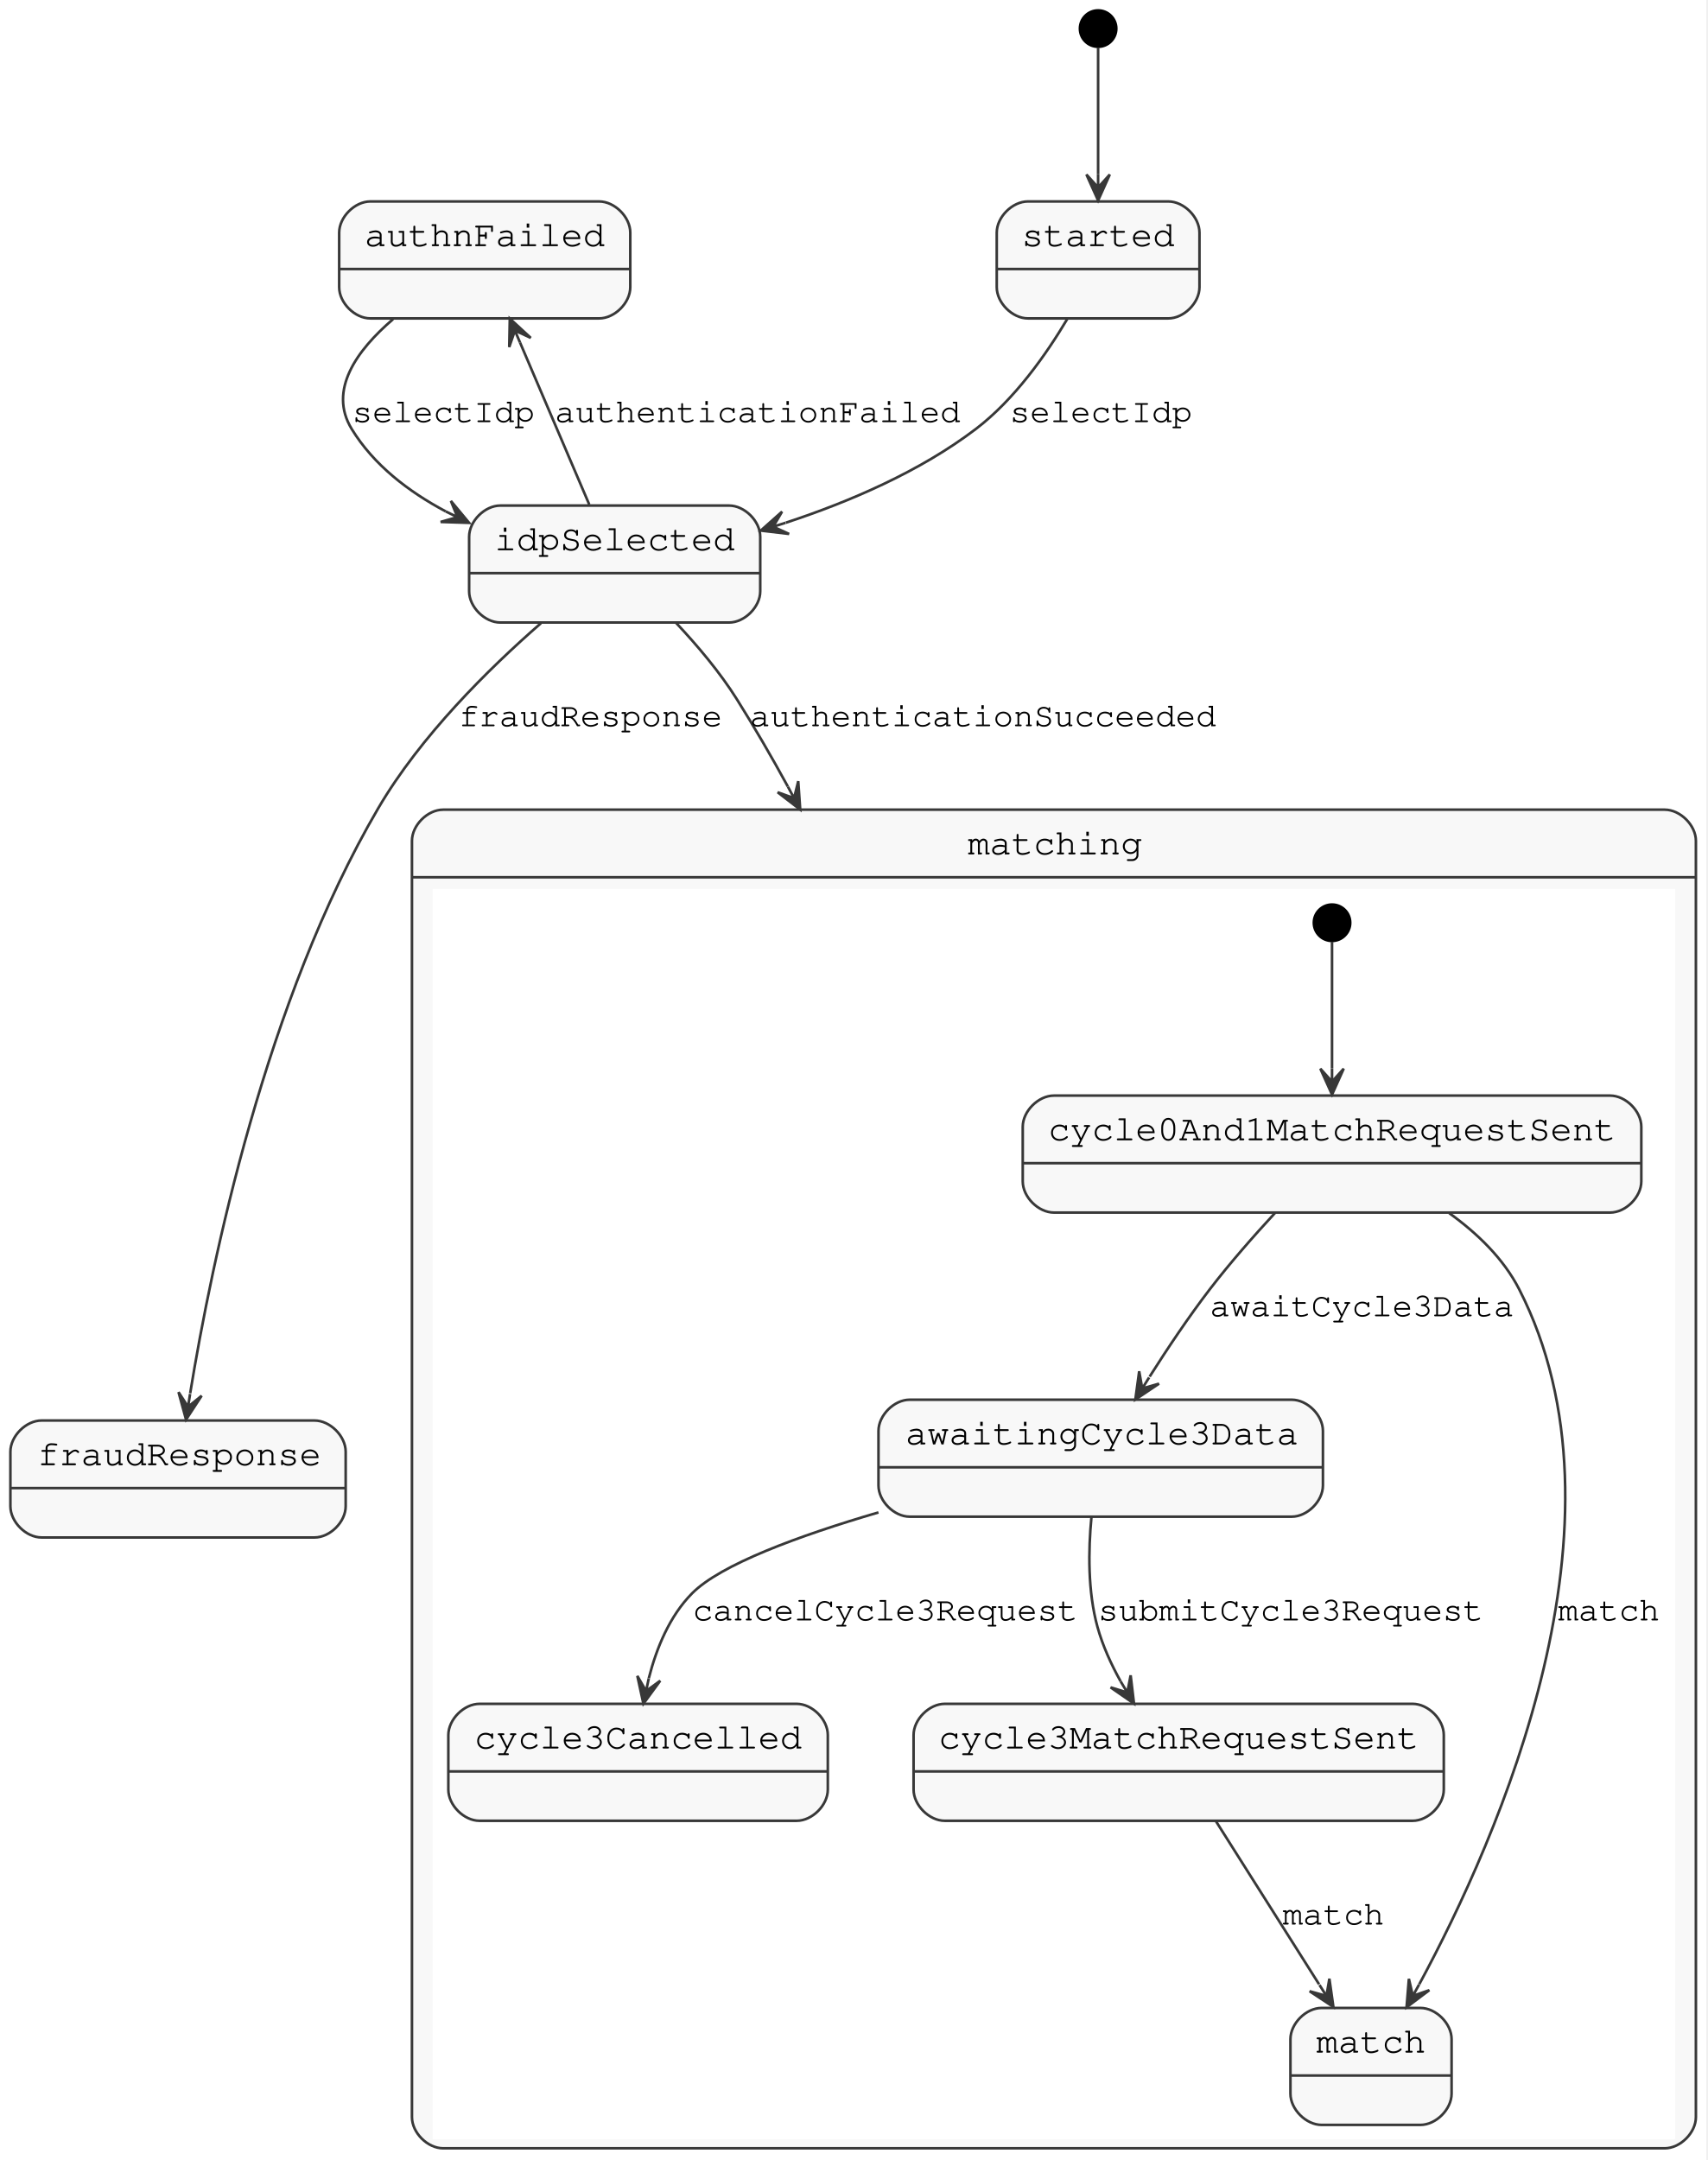
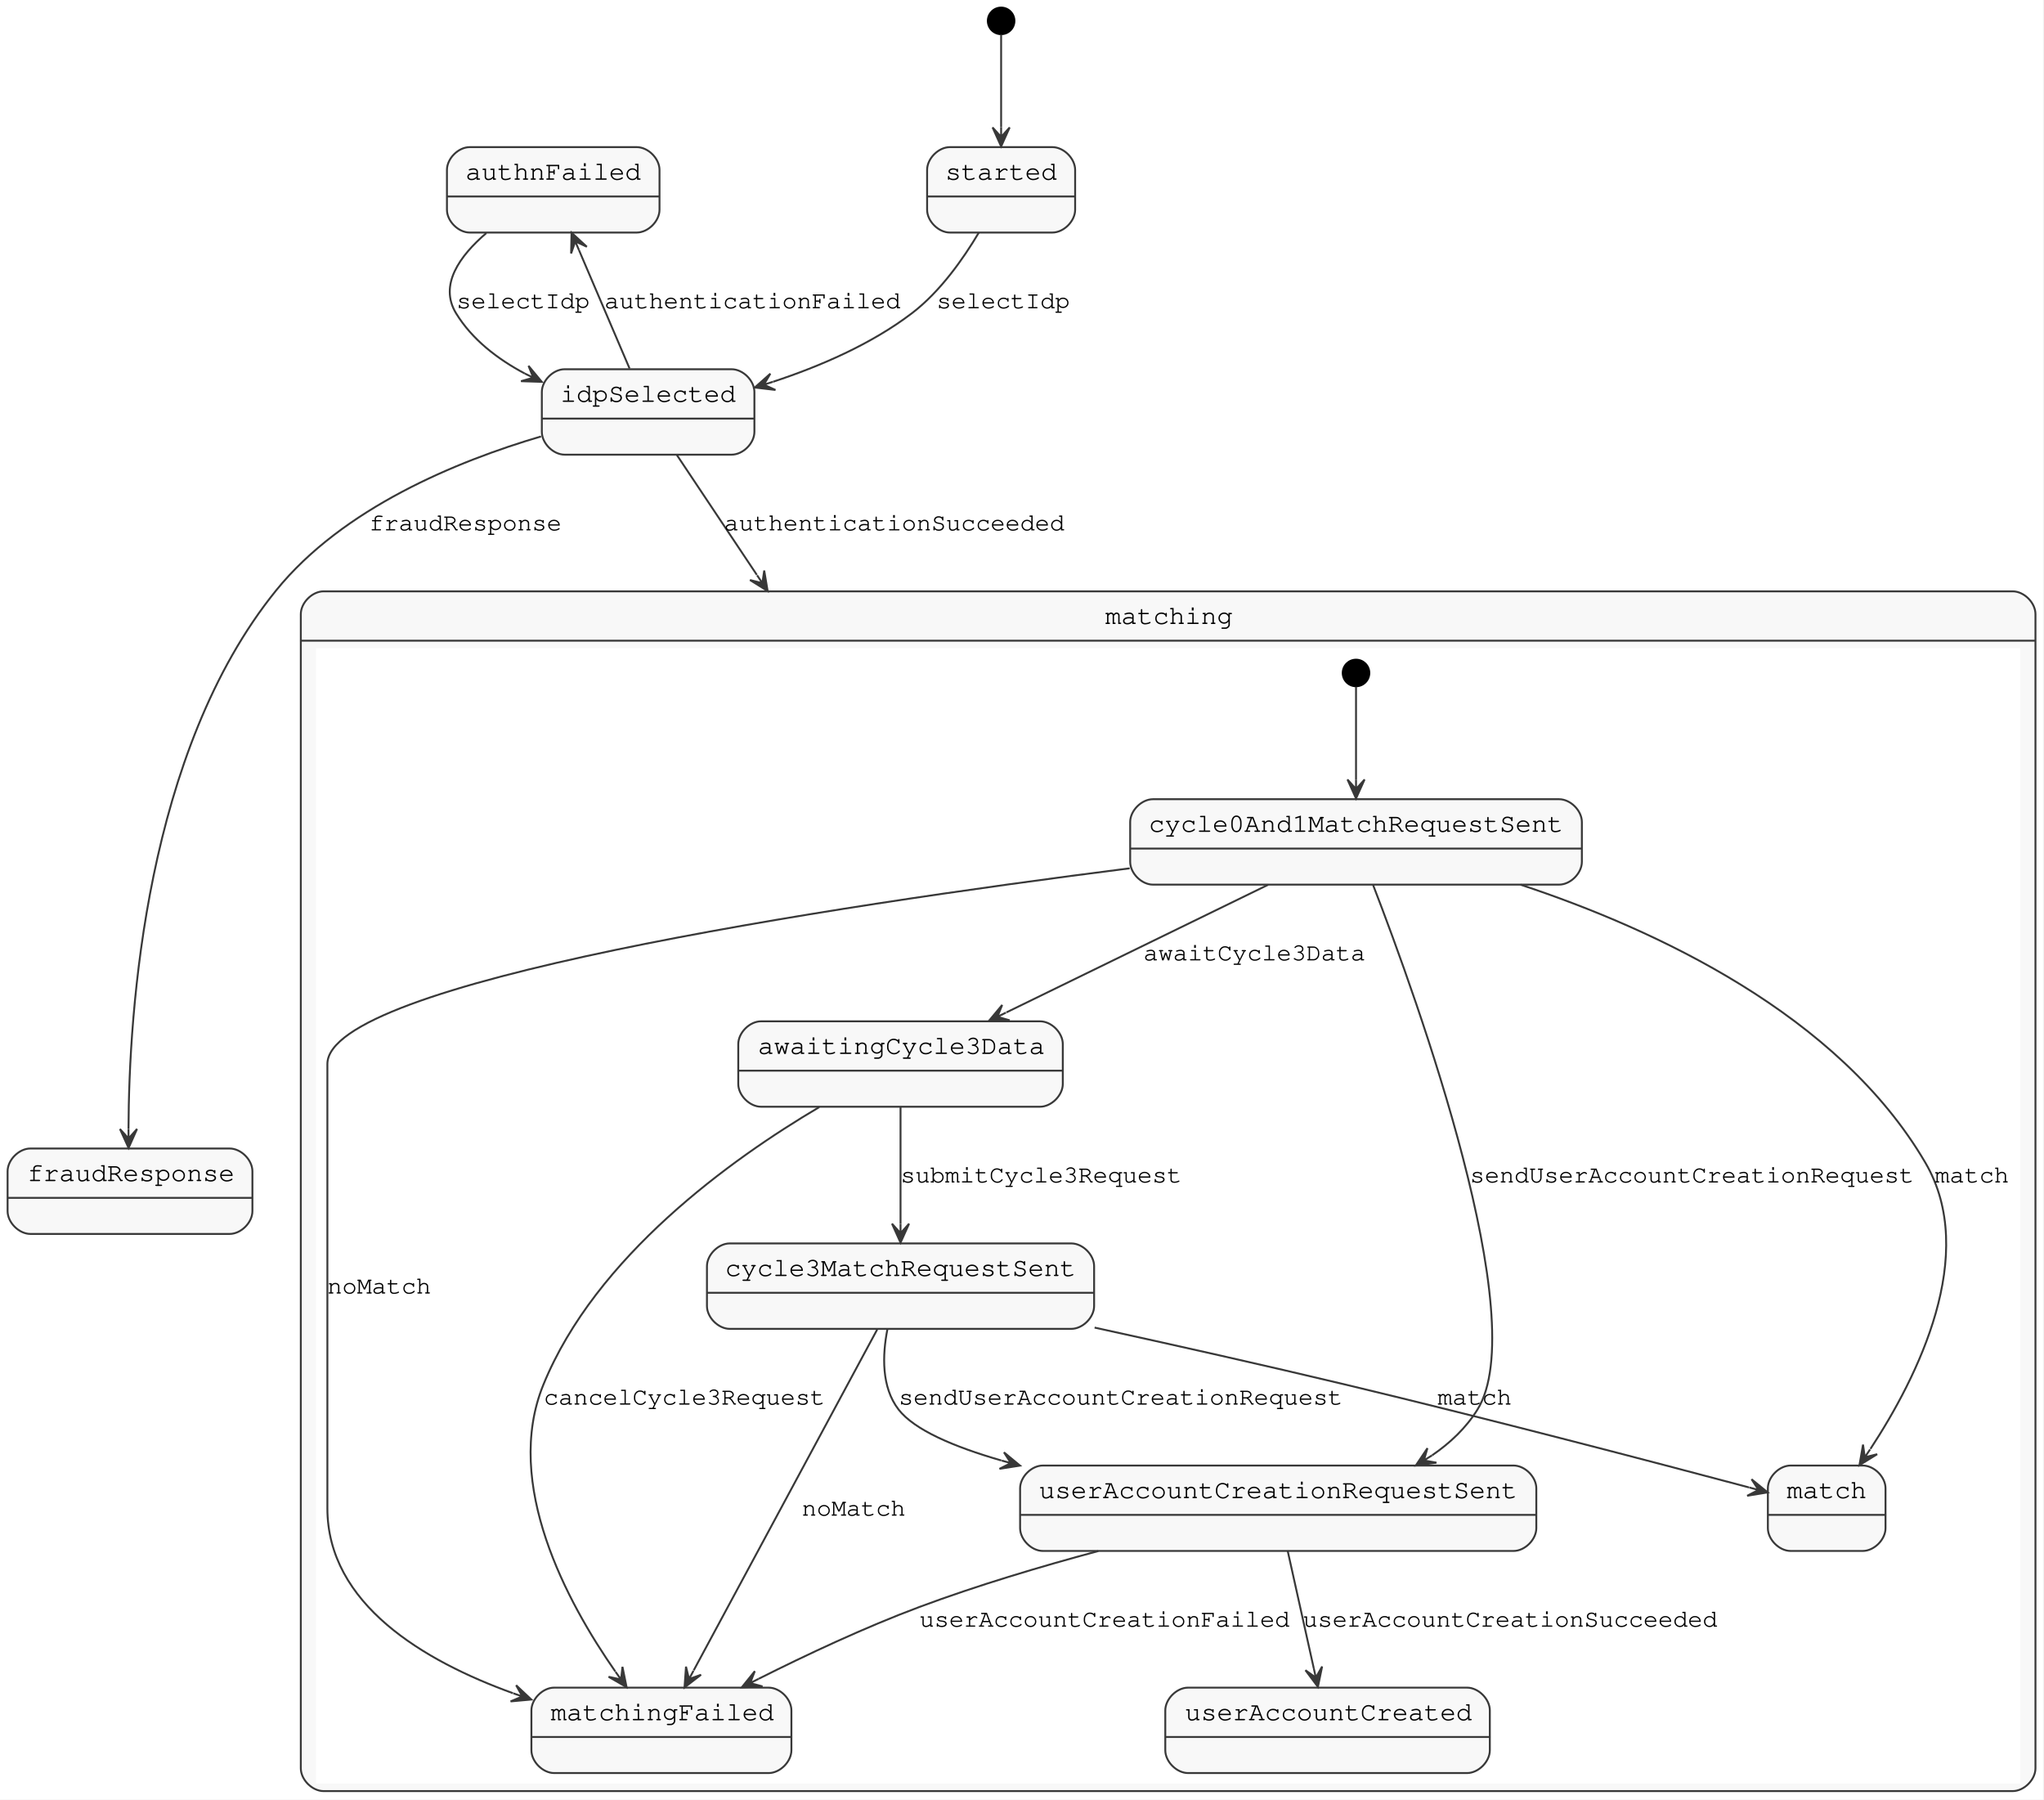
- <svg xmlns="http://www.w3.org/2000/svg" style="width:657;height:831;" width="657pt" height="831pt" viewBox="0 0 657 831">
-   <g id="graph0" class="graph" transform="scale(1 1) rotate(0) translate(4 827)">
-     <polygon fill="#ffffff" stroke="transparent" points="-4,4 -4,-827 652.5,-827 652.5,4 -4,4" />
+ <svg xmlns="http://www.w3.org/2000/svg" style="width:1077;height:948;" width="1077pt" height="948pt" viewBox="0 0 1077 948">
+   <g id="graph0" class="graph" transform="scale(1 1) rotate(0) translate(4 944)">
+     <polygon fill="#ffffff" stroke="transparent" points="-4,4 -4,-944 1072.5,-944 1072.5,4 -4,4" />
    <g id="node1" class="node">
-       <path fill="#f8f8f8" stroke="#383838" d="M138.5,-704.5C138.5,-704.5 226.5,-704.5 226.5,-704.5 232.5,-704.5 238.5,-710.5 238.5,-716.5 238.5,-716.5 238.5,-737.5 238.5,-737.5 238.5,-743.5 232.5,-749.5 226.5,-749.5 226.5,-749.5 138.5,-749.5 138.5,-749.5 132.5,-749.5 126.5,-743.5 126.5,-737.5 126.5,-737.5 126.5,-716.5 126.5,-716.5 126.5,-710.5 132.5,-704.5 138.5,-704.5" />
-       <polygon fill="#f8f8f8" stroke="transparent" points="134.5,-727.5 134.5,-745.5 230.5,-745.5 230.5,-727.5 134.5,-727.5" />
-       <text text-anchor="start" x="136.292" y="-732.3" font-family="Courier,monospace" font-size="14.00" fill="#000000">authnFailed</text>
-       <polyline fill="none" stroke="#383838" points="126.5,-723.5 238.5,-723.5 " />
-       <text text-anchor="start" x="181.125" y="-710.7" font-family="Times,serif" font-size="11.00" fill="#000000"> </text>
+       <path fill="#f8f8f8" stroke="#383838" d="M243.5,-821.5C243.5,-821.5 331.5,-821.5 331.5,-821.5 337.5,-821.5 343.5,-827.5 343.5,-833.5 343.5,-833.5 343.5,-854.5 343.5,-854.5 343.5,-860.5 337.5,-866.5 331.5,-866.5 331.5,-866.5 243.5,-866.5 243.5,-866.5 237.5,-866.5 231.5,-860.5 231.5,-854.5 231.5,-854.5 231.5,-833.5 231.5,-833.5 231.5,-827.5 237.5,-821.5 243.5,-821.5" />
+       <polygon fill="#f8f8f8" stroke="transparent" points="239.5,-844.5 239.5,-862.5 335.5,-862.5 335.5,-844.5 239.5,-844.5" />
+       <text text-anchor="start" x="241.292" y="-849.3" font-family="Courier,monospace" font-size="14.00" fill="#000000">authnFailed</text>
+       <polyline fill="none" stroke="#383838" points="231.5,-840.5 343.5,-840.5 " />
+       <text text-anchor="start" x="286.125" y="-827.7" font-family="Times,serif" font-size="11.00" fill="#000000"> </text>
    </g>
    <g id="node2" class="node">
-       <path fill="#f8f8f8" stroke="#383838" d="M188.5,-587.5C188.5,-587.5 276.5,-587.5 276.5,-587.5 282.5,-587.5 288.5,-593.5 288.5,-599.5 288.5,-599.5 288.5,-620.5 288.5,-620.5 288.5,-626.5 282.5,-632.5 276.5,-632.5 276.5,-632.5 188.5,-632.5 188.5,-632.5 182.5,-632.5 176.5,-626.5 176.5,-620.5 176.5,-620.5 176.5,-599.5 176.5,-599.5 176.5,-593.5 182.5,-587.5 188.5,-587.5" />
-       <polygon fill="#f8f8f8" stroke="transparent" points="184.5,-610.5 184.5,-628.5 280.5,-628.5 280.5,-610.5 184.5,-610.5" />
-       <text text-anchor="start" x="186.292" y="-615.3" font-family="Courier,monospace" font-size="14.00" fill="#000000">idpSelected</text>
-       <polyline fill="none" stroke="#383838" points="176.5,-606.5 288.5,-606.5 " />
-       <text text-anchor="start" x="231.125" y="-593.7" font-family="Times,serif" font-size="11.00" fill="#000000"> </text>
+       <path fill="#f8f8f8" stroke="#383838" d="M293.5,-704.5C293.5,-704.5 381.5,-704.5 381.5,-704.5 387.5,-704.5 393.5,-710.5 393.5,-716.5 393.5,-716.5 393.5,-737.5 393.5,-737.5 393.5,-743.5 387.5,-749.5 381.5,-749.5 381.5,-749.5 293.5,-749.5 293.5,-749.5 287.5,-749.5 281.5,-743.5 281.5,-737.5 281.5,-737.5 281.5,-716.5 281.5,-716.5 281.5,-710.5 287.5,-704.5 293.5,-704.5" />
+       <polygon fill="#f8f8f8" stroke="transparent" points="289.5,-727.5 289.5,-745.5 385.5,-745.5 385.5,-727.5 289.5,-727.5" />
+       <text text-anchor="start" x="291.293" y="-732.3" font-family="Courier,monospace" font-size="14.00" fill="#000000">idpSelected</text>
+       <polyline fill="none" stroke="#383838" points="281.5,-723.5 393.5,-723.5 " />
+       <text text-anchor="start" x="336.125" y="-710.7" font-family="Times,serif" font-size="11.00" fill="#000000"> </text>
    </g>
    <g id="edge1" class="edge">
-       <path fill="none" stroke="#383838" d="M147.239,-704.215C133.176,-692.17 122.231,-676.837 131.289,-662 139.728,-648.177 153.142,-637.874 167.479,-630.255" />
-       <polygon fill="#383838" stroke="#383838" points="176.489,-625.85 169.482,-634.285 171.997,-628.046 167.505,-630.242 167.505,-630.242 167.505,-630.242 171.997,-628.046 165.529,-626.199 176.489,-625.85 176.489,-625.85" />
-       <text text-anchor="start" x="131.5" y="-664.6" font-family="Courier,monospace" font-size="13.00" fill="#000000">selectIdp</text>
+       <path fill="none" stroke="#383838" d="M252.239,-821.215C238.176,-809.17 227.231,-793.837 236.289,-779 244.728,-765.177 258.142,-754.874 272.479,-747.255" />
+       <polygon fill="#383838" stroke="#383838" points="281.489,-742.85 274.481,-751.285 276.997,-745.046 272.505,-747.242 272.505,-747.242 272.505,-747.242 276.997,-745.046 270.529,-743.199 281.489,-742.85 281.489,-742.85" />
+       <text text-anchor="start" x="236.5" y="-781.6" font-family="Courier,monospace" font-size="13.00" fill="#000000">selectIdp</text>
    </g>
    <g id="edge3" class="edge">
-       <path fill="none" stroke="#383838" d="M222.719,-632.889C215.121,-650.668 204.496,-675.53 196.075,-695.235" />
-       <polygon fill="#383838" stroke="#383838" points="192.141,-704.441 191.932,-693.477 194.105,-699.843 196.07,-695.246 196.07,-695.246 196.07,-695.246 194.105,-699.843 200.208,-697.014 192.141,-704.441 192.141,-704.441" />
-       <text text-anchor="start" x="209.5" y="-664.6" font-family="Courier,monospace" font-size="13.00" fill="#000000">authenticationFailed</text>
+       <path fill="none" stroke="#383838" d="M327.719,-749.889C320.121,-767.668 309.496,-792.53 301.075,-812.235" />
+       <polygon fill="#383838" stroke="#383838" points="297.14,-821.441 296.932,-810.477 299.105,-816.843 301.07,-812.246 301.07,-812.246 301.07,-812.246 299.105,-816.843 305.208,-814.014 297.14,-821.441 297.14,-821.441" />
+       <text text-anchor="start" x="314.5" y="-781.6" font-family="Courier,monospace" font-size="13.00" fill="#000000">authenticationFailed</text>
    </g>
    <g id="node3" class="node">
-       <path fill="#f8f8f8" stroke="#383838" d="M12,-235.5C12,-235.5 117,-235.5 117,-235.5 123,-235.5 129,-241.5 129,-247.5 129,-247.5 129,-268.5 129,-268.5 129,-274.5 123,-280.5 117,-280.5 117,-280.5 12,-280.5 12,-280.5 6,-280.5 0,-274.5 0,-268.5 0,-268.5 0,-247.5 0,-247.5 0,-241.5 6,-235.5 12,-235.5" />
-       <polygon fill="#f8f8f8" stroke="transparent" points="8,-258.5 8,-276.5 121,-276.5 121,-258.5 8,-258.5" />
-       <text text-anchor="start" x="10.391" y="-263.3" font-family="Courier,monospace" font-size="14.00" fill="#000000">fraudResponse</text>
-       <polyline fill="none" stroke="#383838" points="0,-254.5 129,-254.5 " />
-       <text text-anchor="start" x="63.125" y="-241.7" font-family="Times,serif" font-size="11.00" fill="#000000"> </text>
+       <path fill="#f8f8f8" stroke="#383838" d="M12,-294C12,-294 117,-294 117,-294 123,-294 129,-300 129,-306 129,-306 129,-327 129,-327 129,-333 123,-339 117,-339 117,-339 12,-339 12,-339 6,-339 0,-333 0,-327 0,-327 0,-306 0,-306 0,-300 6,-294 12,-294" />
+       <polygon fill="#f8f8f8" stroke="transparent" points="8,-317 8,-335 121,-335 121,-317 8,-317" />
+       <text text-anchor="start" x="10.391" y="-321.8" font-family="Courier,monospace" font-size="14.00" fill="#000000">fraudResponse</text>
+       <polyline fill="none" stroke="#383838" points="0,-313 129,-313 " />
+       <text text-anchor="start" x="63.125" y="-300.2" font-family="Times,serif" font-size="11.00" fill="#000000"> </text>
    </g>
    <g id="edge4" class="edge">
-       <path fill="none" stroke="#383838" d="M204.129,-587.24C184.011,-569.712 157.794,-543.835 141.5,-516 98.288,-442.184 77.51,-342.077 69.173,-290.977" />
-       <polygon fill="#383838" stroke="#383838" points="67.579,-280.844 73.578,-290.023 68.356,-285.783 69.133,-290.723 69.133,-290.723 69.133,-290.723 68.356,-285.783 64.688,-291.422 67.579,-280.844 67.579,-280.844" />
-       <text text-anchor="start" x="172.5" y="-547.6" font-family="Courier,monospace" font-size="13.00" fill="#000000">fraudResponse</text>
+       <path fill="none" stroke="#383838" d="M281.06,-714.094C236.683,-701.028 176.669,-676.39 141.5,-633 72.832,-548.28 63.925,-411.599 63.709,-349.316" />
+       <polygon fill="#383838" stroke="#383838" points="63.749,-339.278 68.209,-349.296 63.729,-344.278 63.709,-349.278 63.709,-349.278 63.709,-349.278 63.729,-344.278 59.209,-349.26 63.749,-339.278 63.749,-339.278" />
+       <text text-anchor="start" x="190.5" y="-664.6" font-family="Courier,monospace" font-size="13.00" fill="#000000">fraudResponse</text>
    </g>
    <g id="node6" class="node">
-       <path fill="#f8f8f8" stroke="#383838" d="M166.5,-.5C166.5,-.5 636.5,-.5 636.5,-.5 642.5,-.5 648.5,-6.5 648.5,-12.5 648.5,-12.5 648.5,-503.5 648.5,-503.5 648.5,-509.5 642.5,-515.5 636.5,-515.5 636.5,-515.5 166.5,-515.5 166.5,-515.5 160.5,-515.5 154.5,-509.5 154.5,-503.5 154.5,-503.5 154.5,-12.5 154.5,-12.5 154.5,-6.5 160.5,-.5 166.5,-.5" />
-       <polygon fill="#f8f8f8" stroke="transparent" points="366,-493.5 366,-511.5 437,-511.5 437,-493.5 366,-493.5" />
-       <text text-anchor="start" x="368.394" y="-498.3" font-family="Courier,monospace" font-size="14.00" fill="#000000">matching</text>
-       <polyline fill="none" stroke="#383838" points="154.5,-489.5 648.5,-489.5 " />
-       <polygon fill="#ffffff" stroke="transparent" points="162.5,-4 162.5,-485 640.5,-485 640.5,-4 162.5,-4" />
-       <svg x="164.5" y="-483.0">
-         <g id="graph0" class="graph" transform="scale(1 1) rotate(0) translate(4 474)">
-           <polygon fill="#ffffff" stroke="transparent" points="-4,4 -4,-474 470.006,-474 470.006,4 -4,4" />
+       <path fill="#f8f8f8" stroke="#383838" d="M166.5,-.5C166.5,-.5 1056.5,-.5 1056.5,-.5 1062.5,-.5 1068.5,-6.5 1068.5,-12.5 1068.5,-12.5 1068.5,-620.5 1068.5,-620.5 1068.5,-626.5 1062.5,-632.5 1056.5,-632.5 1056.5,-632.5 166.5,-632.5 166.5,-632.5 160.5,-632.5 154.5,-626.5 154.5,-620.5 154.5,-620.5 154.5,-12.5 154.5,-12.5 154.5,-6.5 160.5,-.5 166.5,-.5" />
+       <polygon fill="#f8f8f8" stroke="transparent" points="576,-610.5 576,-628.5 647,-628.5 647,-610.5 576,-610.5" />
+       <text text-anchor="start" x="578.394" y="-615.3" font-family="Courier,monospace" font-size="14.00" fill="#000000">matching</text>
+       <polyline fill="none" stroke="#383838" points="154.5,-606.5 1068.5,-606.5 " />
+       <polygon fill="#ffffff" stroke="transparent" points="162.5,-4.5 162.5,-602.5 1060.5,-602.5 1060.5,-4.5 162.5,-4.5" />
+       <svg x="164.5" y="-600.5">
+         <g id="graph0" class="graph" transform="scale(1 1) rotate(0) translate(4 591)">
+           <polygon fill="#ffffff" stroke="transparent" points="-4,4 -4,-591 890.006,-591 890.006,4 -4,4" />
          <g id="node1" class="node">
-             <path fill="#f8f8f8" stroke="#383838" d="M177.5,-234.5C177.5,-234.5 324.5,-234.5 324.5,-234.5 330.5,-234.5 336.5,-240.5 336.5,-246.5 336.5,-246.5 336.5,-267.5 336.5,-267.5 336.5,-273.5 330.5,-279.5 324.5,-279.5 324.5,-279.5 177.5,-279.5 177.5,-279.5 171.5,-279.5 165.5,-273.5 165.5,-267.5 165.5,-267.5 165.5,-246.5 165.5,-246.5 165.5,-240.5 171.5,-234.5 177.5,-234.5" />
-             <polygon fill="#f8f8f8" stroke="transparent" points="173.5,-257.5 173.5,-275.5 328.5,-275.5 328.5,-257.5 173.5,-257.5" />
-             <text text-anchor="start" x="175.888" y="-262.3" font-family="Courier,monospace" font-size="14.00" fill="#000000">awaitingCycle3Data</text>
-             <polyline fill="none" stroke="#383838" points="165.5,-253.5 336.5,-253.5 " />
-             <text text-anchor="start" x="249.625" y="-240.7" font-family="Times,serif" font-size="11.00" fill="#000000"> </text>
+             <ellipse fill="#000000" stroke="#000000" cx="542" cy="-580" rx="7" ry="7" />
          </g>
          <g id="node2" class="node">
-             <path fill="#f8f8f8" stroke="#383838" d="M12,-117.5C12,-117.5 134,-117.5 134,-117.5 140,-117.5 146,-123.5 146,-129.5 146,-129.5 146,-150.5 146,-150.5 146,-156.5 140,-162.5 134,-162.5 134,-162.5 12,-162.5 12,-162.5 6,-162.5 0,-156.5 0,-150.5 0,-150.5 0,-129.5 0,-129.5 0,-123.5 6,-117.5 12,-117.5" />
-             <polygon fill="#f8f8f8" stroke="transparent" points="8,-140.5 8,-158.5 138,-158.5 138,-140.5 8,-140.5" />
-             <text text-anchor="start" x="9.99" y="-145.3" font-family="Courier,monospace" font-size="14.00" fill="#000000">cycle3Cancelled</text>
-             <polyline fill="none" stroke="#383838" points="0,-136.5 146,-136.5 " />
-             <text text-anchor="start" x="71.625" y="-123.7" font-family="Times,serif" font-size="11.00" fill="#000000"> </text>
+             <path fill="#f8f8f8" stroke="#383838" d="M435,-468.5C435,-468.5 649,-468.5 649,-468.5 655,-468.5 661,-474.5 661,-480.5 661,-480.5 661,-501.5 661,-501.5 661,-507.5 655,-513.5 649,-513.5 649,-513.5 435,-513.5 435,-513.5 429,-513.5 423,-507.5 423,-501.5 423,-501.5 423,-480.5 423,-480.5 423,-474.5 429,-468.5 435,-468.5" />
+             <polygon fill="#f8f8f8" stroke="transparent" points="431,-491.5 431,-509.5 653,-509.5 653,-491.5 431,-491.5" />
+             <text text-anchor="start" x="432.782" y="-496.3" font-family="Courier,monospace" font-size="14.00" fill="#000000">cycle0And1MatchRequestSent</text>
+             <polyline fill="none" stroke="#383838" points="423,-487.5 661,-487.5 " />
+             <text text-anchor="start" x="540.625" y="-474.7" font-family="Times,serif" font-size="11.00" fill="#000000"> </text>
          </g>
          <g id="edge1" class="edge">
-             <path fill="none" stroke="#383838" d="M165.491,-236.143C134.663,-227.113 104.749,-216.084 93.776,-205 85.137,-196.274 80.088,-183.96 77.138,-172.393" />
-             <polygon fill="#383838" stroke="#383838" points="75.048,-162.53 81.523,-171.38 76.085,-167.421 77.121,-172.313 77.121,-172.313 77.121,-172.313 76.085,-167.421 72.719,-173.245 75.048,-162.53 75.048,-162.53" />
-             <text text-anchor="start" x="94" y="-194.6" font-family="Courier,monospace" font-size="13.00" fill="#000000">cancelCycle3Request</text>
+             <path fill="none" stroke="#383838" d="M542,-572.717C542,-562.097 542,-541.692 542,-523.93" />
+             <polygon fill="#383838" stroke="#383838" points="542,-513.871 546.5,-523.871 542,-518.871 542,-523.871 542,-523.871 542,-523.871 542,-518.871 537.5,-523.871 542,-513.871 542,-513.871" />
          </g>
          <g id="node3" class="node">
-             <path fill="#f8f8f8" stroke="#383838" d="M191,-117.5C191,-117.5 371,-117.5 371,-117.5 377,-117.5 383,-123.5 383,-129.5 383,-129.5 383,-150.5 383,-150.5 383,-156.5 377,-162.5 371,-162.5 371,-162.5 191,-162.5 191,-162.5 185,-162.5 179,-156.5 179,-150.5 179,-150.5 179,-129.5 179,-129.5 179,-123.5 185,-117.5 191,-117.5" />
-             <polygon fill="#f8f8f8" stroke="transparent" points="187,-140.5 187,-158.5 375,-158.5 375,-140.5 187,-140.5" />
-             <text text-anchor="start" x="188.585" y="-145.3" font-family="Courier,monospace" font-size="14.00" fill="#000000">cycle3MatchRequestSent</text>
-             <polyline fill="none" stroke="#383838" points="179,-136.5 383,-136.5 " />
-             <text text-anchor="start" x="279.625" y="-123.7" font-family="Times,serif" font-size="11.00" fill="#000000"> </text>
+             <path fill="#f8f8f8" stroke="#383838" d="M119.5,-.5C119.5,-.5 232.5,-.5 232.5,-.5 238.5,-.5 244.5,-6.5 244.5,-12.5 244.5,-12.5 244.5,-33.5 244.5,-33.5 244.5,-39.5 238.5,-45.5 232.5,-45.5 232.5,-45.5 119.5,-45.5 119.5,-45.5 113.5,-45.5 107.5,-39.5 107.5,-33.5 107.5,-33.5 107.5,-12.5 107.5,-12.5 107.5,-6.5 113.5,-.5 119.5,-.5" />
+             <polygon fill="#f8f8f8" stroke="transparent" points="115.5,-23.5 115.5,-41.5 236.5,-41.5 236.5,-23.5 115.5,-23.5" />
+             <text text-anchor="start" x="117.69" y="-28.3" font-family="Courier,monospace" font-size="14.00" fill="#000000">matchingFailed</text>
+             <polyline fill="none" stroke="#383838" points="107.5,-19.5 244.5,-19.5 " />
+             <text text-anchor="start" x="174.625" y="-6.7" font-family="Times,serif" font-size="11.00" fill="#000000"> </text>
          </g>
          <g id="edge2" class="edge">
-             <path fill="none" stroke="#383838" d="M247.435,-234.34C246.215,-221.665 245.977,-205.705 249.776,-192 251.748,-184.884 254.983,-177.765 258.64,-171.178" />
-             <polygon fill="#383838" stroke="#383838" points="263.811,-162.576 262.516,-173.465 261.235,-166.861 258.659,-171.147 258.659,-171.147 258.659,-171.147 261.235,-166.861 254.802,-168.828 263.811,-162.576 263.811,-162.576" />
-             <text text-anchor="start" x="250" y="-194.6" font-family="Courier,monospace" font-size="13.00" fill="#000000">submitCycle3Request</text>
+             <path fill="none" stroke="#383838" d="M422.721,-477.092C263.14,-456.837 0,-416.928 0,-374 0,-374 0,-374 0,-140 0,-89.54 50.792,-59.53 97.805,-42.56" />
+             <polygon fill="#383838" stroke="#383838" points="107.45,-39.236 99.462,-46.749 102.723,-40.865 97.996,-42.495 97.996,-42.495 97.996,-42.495 102.723,-40.865 96.529,-38.24 107.45,-39.236 107.45,-39.236" />
+             <text text-anchor="start" x="0" y="-253.1" font-family="Courier,monospace" font-size="13.00" fill="#000000">noMatch</text>
+           </g>
+           <g id="node4" class="node">
+             <path fill="#f8f8f8" stroke="#383838" d="M228.5,-351.5C228.5,-351.5 375.5,-351.5 375.5,-351.5 381.5,-351.5 387.5,-357.5 387.5,-363.5 387.5,-363.5 387.5,-384.5 387.5,-384.5 387.5,-390.5 381.5,-396.5 375.5,-396.5 375.5,-396.5 228.5,-396.5 228.5,-396.5 222.5,-396.5 216.5,-390.5 216.5,-384.5 216.5,-384.5 216.5,-363.5 216.5,-363.5 216.5,-357.5 222.5,-351.5 228.5,-351.5" />
+             <polygon fill="#f8f8f8" stroke="transparent" points="224.5,-374.5 224.5,-392.5 379.5,-392.5 379.5,-374.5 224.5,-374.5" />
+             <text text-anchor="start" x="226.888" y="-379.3" font-family="Courier,monospace" font-size="14.00" fill="#000000">awaitingCycle3Data</text>
+             <polyline fill="none" stroke="#383838" points="216.5,-370.5 387.5,-370.5 " />
+             <text text-anchor="start" x="300.625" y="-357.7" font-family="Times,serif" font-size="11.00" fill="#000000"> </text>
+           </g>
+           <g id="edge3" class="edge">
+             <path fill="none" stroke="#383838" d="M495.726,-468.441C456.342,-449.242 399.66,-421.609 357.776,-401.191" />
+             <polygon fill="#383838" stroke="#383838" points="348.541,-396.689 359.502,-397.026 353.036,-398.88 357.53,-401.071 357.53,-401.071 357.53,-401.071 353.036,-398.88 355.558,-405.116 348.541,-396.689 348.541,-396.689" />
+             <text text-anchor="start" x="430" y="-428.6" font-family="Courier,monospace" font-size="13.00" fill="#000000">awaitCycle3Data</text>
+           </g>
+           <g id="node5" class="node">
+             <path fill="#f8f8f8" stroke="#383838" d="M377,-117.5C377,-117.5 625,-117.5 625,-117.5 631,-117.5 637,-123.5 637,-129.5 637,-129.5 637,-150.5 637,-150.5 637,-156.5 631,-162.5 625,-162.5 625,-162.5 377,-162.5 377,-162.5 371,-162.5 365,-156.5 365,-150.5 365,-150.5 365,-129.5 365,-129.5 365,-123.5 371,-117.5 377,-117.5" />
+             <polygon fill="#f8f8f8" stroke="transparent" points="373,-140.5 373,-158.5 629,-158.5 629,-140.5 373,-140.5" />
+             <text text-anchor="start" x="374.979" y="-145.3" font-family="Courier,monospace" font-size="14.00" fill="#000000">userAccountCreationRequestSent</text>
+             <polyline fill="none" stroke="#383838" points="365,-136.5 637,-136.5 " />
+             <text text-anchor="start" x="499.625" y="-123.7" font-family="Times,serif" font-size="11.00" fill="#000000"> </text>
+           </g>
+           <g id="edge4" class="edge">
+             <path fill="none" stroke="#383838" d="M550.977,-468.354C574.668,-406.977 635.115,-238.908 606,-192 599.985,-182.308 591.567,-174.368 582.087,-167.875" />
+             <polygon fill="#383838" stroke="#383838" points="573.518,-162.536 584.385,-164.005 577.761,-165.18 582.005,-167.824 582.005,-167.824 582.005,-167.824 577.761,-165.18 579.625,-171.643 573.518,-162.536 573.518,-162.536" />
+             <text text-anchor="start" x="602" y="-311.6" font-family="Courier,monospace" font-size="13.00" fill="#000000">sendUserAccountCreationRequest</text>
          </g>
          <g id="node6" class="node">
-             <path fill="#f8f8f8" stroke="#383838" d="M336,-.5C336,-.5 374,-.5 374,-.5 380,-.5 386,-6.5 386,-12.5 386,-12.5 386,-33.5 386,-33.5 386,-39.5 380,-45.5 374,-45.5 374,-45.5 336,-45.5 336,-45.5 330,-45.5 324,-39.5 324,-33.5 324,-33.5 324,-12.5 324,-12.5 324,-6.5 330,-.5 336,-.5" />
-             <polygon fill="#f8f8f8" stroke="transparent" points="332,-23.5 332,-41.5 378,-41.5 378,-23.5 332,-23.5" />
-             <text text-anchor="start" x="333.997" y="-28.3" font-family="Courier,monospace" font-size="14.00" fill="#000000">match</text>
-             <polyline fill="none" stroke="#383838" points="324,-19.5 386,-19.5 " />
-             <text text-anchor="start" x="353.625" y="-6.7" font-family="Times,serif" font-size="11.00" fill="#000000"> </text>
+             <path fill="#f8f8f8" stroke="#383838" d="M771,-117.5C771,-117.5 809,-117.5 809,-117.5 815,-117.5 821,-123.5 821,-129.5 821,-129.5 821,-150.5 821,-150.5 821,-156.5 815,-162.5 809,-162.5 809,-162.5 771,-162.5 771,-162.5 765,-162.5 759,-156.5 759,-150.5 759,-150.5 759,-129.5 759,-129.5 759,-123.5 765,-117.5 771,-117.5" />
+             <polygon fill="#f8f8f8" stroke="transparent" points="767,-140.5 767,-158.5 813,-158.5 813,-140.5 767,-140.5" />
+             <text text-anchor="start" x="768.997" y="-145.3" font-family="Courier,monospace" font-size="14.00" fill="#000000">match</text>
+             <polyline fill="none" stroke="#383838" points="759,-136.5 821,-136.5 " />
+             <text text-anchor="start" x="788.625" y="-123.7" font-family="Times,serif" font-size="11.00" fill="#000000"> </text>
+           </g>
+           <g id="edge5" class="edge">
+             <path fill="none" stroke="#383838" d="M628.665,-468.479C699.945,-444.875 796.379,-400.062 842,-322 870.245,-273.671 837.877,-209.075 813.055,-171.26" />
+             <polygon fill="#383838" stroke="#383838" points="807.266,-162.703 816.597,-168.464 810.068,-166.844 812.87,-170.986 812.87,-170.986 812.87,-170.986 810.068,-166.844 809.143,-173.507 807.266,-162.703 807.266,-162.703" />
+             <text text-anchor="start" x="847" y="-311.6" font-family="Courier,monospace" font-size="13.00" fill="#000000">match</text>
+           </g>
+           <g id="edge9" class="edge">
+             <path fill="none" stroke="#383838" d="M259.18,-351.307C212.679,-323.841 141.353,-272.722 113.776,-205 92.556,-152.89 126.224,-90.534 151.72,-53.993" />
+             <polygon fill="#383838" stroke="#383838" points="157.662,-45.721 155.483,-56.468 154.745,-49.782 151.828,-53.843 151.828,-53.843 151.828,-53.843 154.745,-49.782 148.173,-51.217 157.662,-45.721 157.662,-45.721" />
+             <text text-anchor="start" x="114" y="-194.6" font-family="Courier,monospace" font-size="13.00" fill="#000000">cancelCycle3Request</text>
+           </g>
+           <g id="node7" class="node">
+             <path fill="#f8f8f8" stroke="#383838" d="M212,-234.5C212,-234.5 392,-234.5 392,-234.5 398,-234.5 404,-240.5 404,-246.5 404,-246.5 404,-267.5 404,-267.5 404,-273.5 398,-279.5 392,-279.5 392,-279.5 212,-279.5 212,-279.5 206,-279.5 200,-273.5 200,-267.5 200,-267.5 200,-246.5 200,-246.5 200,-240.5 206,-234.5 212,-234.5" />
+             <polygon fill="#f8f8f8" stroke="transparent" points="208,-257.5 208,-275.5 396,-275.5 396,-257.5 208,-257.5" />
+             <text text-anchor="start" x="209.585" y="-262.3" font-family="Courier,monospace" font-size="14.00" fill="#000000">cycle3MatchRequestSent</text>
+             <polyline fill="none" stroke="#383838" points="200,-253.5 404,-253.5 " />
+             <text text-anchor="start" x="300.625" y="-240.7" font-family="Times,serif" font-size="11.00" fill="#000000"> </text>
+           </g>
+           <g id="edge10" class="edge">
+             <path fill="none" stroke="#383838" d="M302,-351.441C302,-333.992 302,-309.577 302,-289.943" />
+             <polygon fill="#383838" stroke="#383838" points="302,-279.889 306.5,-289.889 302,-284.889 302,-289.889 302,-289.889 302,-289.889 302,-284.889 297.5,-289.889 302,-279.889 302,-279.889" />
+             <text text-anchor="start" x="302" y="-311.6" font-family="Courier,monospace" font-size="13.00" fill="#000000">submitCycle3Request</text>
+           </g>
+           <g id="edge11" class="edge">
+             <path fill="none" stroke="#383838" d="M406.206,-117.454C375.748,-109.275 342.103,-99.246 311.968,-88 283.26,-77.286 252.361,-62.771 227.285,-50.175" />
+             <polygon fill="#383838" stroke="#383838" points="218.325,-45.632 229.279,-46.14 222.784,-47.893 227.244,-50.154 227.244,-50.154 227.244,-50.154 222.784,-47.893 225.209,-54.167 218.325,-45.632 218.325,-45.632" />
+             <text text-anchor="start" x="312" y="-77.6" font-family="Courier,monospace" font-size="13.00" fill="#000000">userAccountCreationFailed</text>
+           </g>
+           <g id="node8" class="node">
+             <path fill="#f8f8f8" stroke="#383838" d="M453.5,-.5C453.5,-.5 600.5,-.5 600.5,-.5 606.5,-.5 612.5,-6.5 612.5,-12.5 612.5,-12.5 612.5,-33.5 612.5,-33.5 612.5,-39.5 606.5,-45.5 600.5,-45.5 600.5,-45.5 453.5,-45.5 453.5,-45.5 447.5,-45.5 441.5,-39.5 441.5,-33.5 441.5,-33.5 441.5,-12.5 441.5,-12.5 441.5,-6.5 447.5,-.5 453.5,-.5" />
+             <polygon fill="#f8f8f8" stroke="transparent" points="449.5,-23.5 449.5,-41.5 604.5,-41.5 604.5,-23.5 449.5,-23.5" />
+             <text text-anchor="start" x="451.888" y="-28.3" font-family="Courier,monospace" font-size="14.00" fill="#000000">userAccountCreated</text>
+             <polyline fill="none" stroke="#383838" points="441.5,-19.5 612.5,-19.5 " />
+             <text text-anchor="start" x="525.625" y="-6.7" font-family="Times,serif" font-size="11.00" fill="#000000"> </text>
+           </g>
+           <g id="edge12" class="edge">
+             <path fill="none" stroke="#383838" d="M506.013,-117.441C509.909,-99.912 515.366,-75.352 519.74,-55.672" />
+             <polygon fill="#383838" stroke="#383838" points="521.914,-45.889 524.137,-56.627 520.829,-50.77 519.744,-55.651 519.744,-55.651 519.744,-55.651 520.829,-50.77 515.351,-54.674 521.914,-45.889 521.914,-45.889" />
+             <text text-anchor="start" x="514" y="-77.6" font-family="Courier,monospace" font-size="13.00" fill="#000000">userAccountCreationSucceeded</text>
          </g>
          <g id="edge6" class="edge">
-             <path fill="none" stroke="#383838" d="M295.268,-117.441C306.558,-99.59 322.46,-74.449 335.017,-54.594" />
-             <polygon fill="#383838" stroke="#383838" points="340.523,-45.889 338.981,-56.746 337.851,-50.114 335.178,-54.34 335.178,-54.34 335.178,-54.34 337.851,-50.114 331.375,-51.935 340.523,-45.889 340.523,-45.889" />
-             <text text-anchor="start" x="321" y="-77.6" font-family="Courier,monospace" font-size="13.00" fill="#000000">match</text>
+             <path fill="none" stroke="#383838" d="M289.689,-234.137C267.048,-192.09 218.767,-102.425 193.012,-54.593" />
+             <polygon fill="#383838" stroke="#383838" points="188.175,-45.611 196.879,-52.282 190.546,-50.014 192.916,-54.416 192.916,-54.416 192.916,-54.416 190.546,-50.014 188.954,-56.55 188.175,-45.611 188.175,-45.611" />
+             <text text-anchor="start" x="250" y="-136.1" font-family="Courier,monospace" font-size="13.00" fill="#000000">noMatch</text>
          </g>
-           <g id="node4" class="node">
-             <ellipse fill="#000000" stroke="#000000" cx="340" cy="-463" rx="7" ry="7" />
+           <g id="edge7" class="edge">
+             <path fill="none" stroke="#383838" d="M295.091,-234.318C292.409,-220.698 291.849,-203.785 300.962,-192 309.234,-181.303 329.975,-172.397 355.126,-165.155" />
+             <polygon fill="#383838" stroke="#383838" points="364.964,-162.46 356.508,-169.442 360.142,-163.781 355.319,-165.102 355.319,-165.102 355.319,-165.102 360.142,-163.781 354.13,-160.762 364.964,-162.46 364.964,-162.46" />
+             <text text-anchor="start" x="301" y="-194.6" font-family="Courier,monospace" font-size="13.00" fill="#000000">sendUserAccountCreationRequest</text>
          </g>
-           <g id="node5" class="node">
-             <path fill="#f8f8f8" stroke="#383838" d="M233,-351.5C233,-351.5 447,-351.5 447,-351.5 453,-351.5 459,-357.5 459,-363.5 459,-363.5 459,-384.5 459,-384.5 459,-390.5 453,-396.5 447,-396.5 447,-396.5 233,-396.5 233,-396.5 227,-396.5 221,-390.5 221,-384.5 221,-384.5 221,-363.5 221,-363.5 221,-357.5 227,-351.5 233,-351.5" />
-             <polygon fill="#f8f8f8" stroke="transparent" points="229,-374.5 229,-392.5 451,-392.5 451,-374.5 229,-374.5" />
-             <text text-anchor="start" x="230.782" y="-379.3" font-family="Courier,monospace" font-size="14.00" fill="#000000">cycle0And1MatchRequestSent</text>
-             <polyline fill="none" stroke="#383838" points="221,-370.5 459,-370.5 " />
-             <text text-anchor="start" x="338.625" y="-357.7" font-family="Times,serif" font-size="11.00" fill="#000000"> </text>
-           </g>
-           <g id="edge3" class="edge">
-             <path fill="none" stroke="#383838" d="M340,-455.717C340,-445.097 340,-424.692 340,-406.93" />
-             <polygon fill="#383838" stroke="#383838" points="340,-396.871 344.5,-406.871 340,-401.871 340,-406.871 340,-406.871 340,-406.871 340,-401.871 335.5,-406.871 340,-396.871 340,-396.871" />
-           </g>
-           <g id="edge4" class="edge">
-             <path fill="none" stroke="#383838" d="M318.103,-351.396C309.889,-342.509 300.685,-332.044 292.981,-322 284.869,-311.424 276.739,-299.282 269.823,-288.377" />
-             <polygon fill="#383838" stroke="#383838" points="264.327,-279.569 273.439,-285.67 266.974,-283.81 269.621,-288.052 269.621,-288.052 269.621,-288.052 266.974,-283.81 265.803,-290.435 264.327,-279.569 264.327,-279.569" />
-             <text text-anchor="start" x="293" y="-311.6" font-family="Courier,monospace" font-size="13.00" fill="#000000">awaitCycle3Data</text>
-           </g>
-           <g id="edge5" class="edge">
-             <path fill="none" stroke="#383838" d="M385.096,-351.282C395.857,-343.549 405.963,-333.807 412,-322 457.692,-232.638 404.212,-111.297 373.562,-54.614" />
-             <polygon fill="#383838" stroke="#383838" points="368.677,-45.765 377.45,-52.344 371.094,-50.142 373.51,-54.519 373.51,-54.519 373.51,-54.519 371.094,-50.142 369.571,-56.694 368.677,-45.765 368.677,-45.765" />
-             <text text-anchor="start" x="427" y="-194.6" font-family="Courier,monospace" font-size="13.00" fill="#000000">match</text>
+           <g id="edge8" class="edge">
+             <path fill="none" stroke="#383838" d="M404.253,-235.159C445.551,-226.133 493.616,-215.37 537,-205 612.102,-187.049 699.223,-164.222 749.151,-150.947" />
+             <polygon fill="#383838" stroke="#383838" points="758.924,-148.344 750.419,-155.266 754.093,-149.631 749.261,-150.918 749.261,-150.918 749.261,-150.918 754.093,-149.631 748.103,-146.569 758.924,-148.344 758.924,-148.344" />
+             <text text-anchor="start" x="585" y="-194.6" font-family="Courier,monospace" font-size="13.00" fill="#000000">match</text>
          </g>
        </g>
      </svg>
    </g>
    <g id="edge2" class="edge">
-       <path fill="none" stroke="#383838" d="M256.139,-587.343C264.271,-578.699 272.965,-568.409 279.5,-558 286.289,-547.185 292.834,-535.928 299.124,-524.392" />
-       <polygon fill="#383838" stroke="#383838" points="303.885,-515.519 303.123,-526.459 301.521,-519.925 299.157,-524.331 299.157,-524.331 299.157,-524.331 301.521,-519.925 295.192,-522.204 303.885,-515.519 303.885,-515.519" />
-       <text text-anchor="start" x="284.5" y="-547.6" font-family="Courier,monospace" font-size="13.00" fill="#000000">authenticationSucceeded</text>
+       <path fill="none" stroke="#383838" d="M352.622,-704.345C362.796,-689.103 377.487,-667.092 394.776,-641.19" />
+       <polygon fill="#383838" stroke="#383838" points="400.479,-632.647 398.67,-643.463 397.703,-636.806 394.927,-640.964 394.927,-640.964 394.927,-640.964 397.703,-636.806 391.184,-638.466 400.479,-632.647 400.479,-632.647" />
+       <text text-anchor="start" x="377.5" y="-664.6" font-family="Courier,monospace" font-size="13.00" fill="#000000">authenticationSucceeded</text>
    </g>
    <g id="node4" class="node">
-       <ellipse fill="#000000" stroke="#000000" cx="418.5" cy="-816" rx="7" ry="7" />
+       <ellipse fill="#000000" stroke="#000000" cx="523.5" cy="-933" rx="7" ry="7" />
    </g>
    <g id="node5" class="node">
-       <path fill="#f8f8f8" stroke="#383838" d="M391.5,-704.5C391.5,-704.5 445.5,-704.5 445.5,-704.5 451.5,-704.5 457.5,-710.5 457.5,-716.5 457.5,-716.5 457.5,-737.5 457.5,-737.5 457.5,-743.5 451.5,-749.5 445.5,-749.5 445.5,-749.5 391.5,-749.5 391.5,-749.5 385.5,-749.5 379.5,-743.5 379.5,-737.5 379.5,-737.5 379.5,-716.5 379.5,-716.5 379.5,-710.5 385.5,-704.5 391.5,-704.5" />
-       <polygon fill="#f8f8f8" stroke="transparent" points="387.5,-727.5 387.5,-745.5 449.5,-745.5 449.5,-727.5 387.5,-727.5" />
-       <text text-anchor="start" x="389.095" y="-732.3" font-family="Courier,monospace" font-size="14.00" fill="#000000">started</text>
-       <polyline fill="none" stroke="#383838" points="379.5,-723.5 457.5,-723.5 " />
-       <text text-anchor="start" x="417.125" y="-710.7" font-family="Times,serif" font-size="11.00" fill="#000000"> </text>
+       <path fill="#f8f8f8" stroke="#383838" d="M496.5,-821.5C496.5,-821.5 550.5,-821.5 550.5,-821.5 556.5,-821.5 562.5,-827.5 562.5,-833.5 562.5,-833.5 562.5,-854.5 562.5,-854.5 562.5,-860.5 556.5,-866.5 550.5,-866.5 550.5,-866.5 496.5,-866.5 496.5,-866.5 490.5,-866.5 484.5,-860.5 484.5,-854.5 484.5,-854.5 484.5,-833.5 484.5,-833.5 484.5,-827.5 490.5,-821.5 496.5,-821.5" />
+       <polygon fill="#f8f8f8" stroke="transparent" points="492.5,-844.5 492.5,-862.5 554.5,-862.5 554.5,-844.5 492.5,-844.5" />
+       <text text-anchor="start" x="494.095" y="-849.3" font-family="Courier,monospace" font-size="14.00" fill="#000000">started</text>
+       <polyline fill="none" stroke="#383838" points="484.5,-840.5 562.5,-840.5 " />
+       <text text-anchor="start" x="522.125" y="-827.7" font-family="Times,serif" font-size="11.00" fill="#000000"> </text>
    </g>
    <g id="edge5" class="edge">
-       <path fill="none" stroke="#383838" d="M418.5,-808.717C418.5,-798.097 418.5,-777.692 418.5,-759.93" />
-       <polygon fill="#383838" stroke="#383838" points="418.5,-749.871 423,-759.871 418.5,-754.871 418.5,-759.871 418.5,-759.871 418.5,-759.871 418.5,-754.871 414,-759.871 418.5,-749.871 418.5,-749.871" />
+       <path fill="none" stroke="#383838" d="M523.5,-925.717C523.5,-915.097 523.5,-894.692 523.5,-876.93" />
+       <polygon fill="#383838" stroke="#383838" points="523.5,-866.871 528,-876.871 523.5,-871.871 523.5,-876.871 523.5,-876.871 523.5,-876.871 523.5,-871.871 519,-876.871 523.5,-866.871 523.5,-866.871" />
    </g>
    <g id="edge6" class="edge">
-       <path fill="none" stroke="#383838" d="M406.762,-704.492C398.522,-690.592 386.34,-673.313 371.5,-662 350.065,-645.659 322.937,-633.989 298.348,-625.903" />
-       <polygon fill="#383838" stroke="#383838" points="288.709,-622.869 299.599,-621.579 293.478,-624.37 298.248,-625.871 298.248,-625.871 298.248,-625.871 293.478,-624.37 296.897,-630.164 288.709,-622.869 288.709,-622.869" />
-       <text text-anchor="start" x="384.5" y="-664.6" font-family="Courier,monospace" font-size="13.00" fill="#000000">selectIdp</text>
+       <path fill="none" stroke="#383838" d="M511.762,-821.492C503.522,-807.592 491.34,-790.313 476.5,-779 455.065,-762.659 427.937,-750.989 403.348,-742.903" />
+       <polygon fill="#383838" stroke="#383838" points="393.709,-739.869 404.599,-738.579 398.478,-741.37 403.248,-742.871 403.248,-742.871 403.248,-742.871 398.478,-741.37 401.897,-747.164 393.709,-739.869 393.709,-739.869" />
+       <text text-anchor="start" x="489.5" y="-781.6" font-family="Courier,monospace" font-size="13.00" fill="#000000">selectIdp</text>
    </g>
  </g>
</svg>
